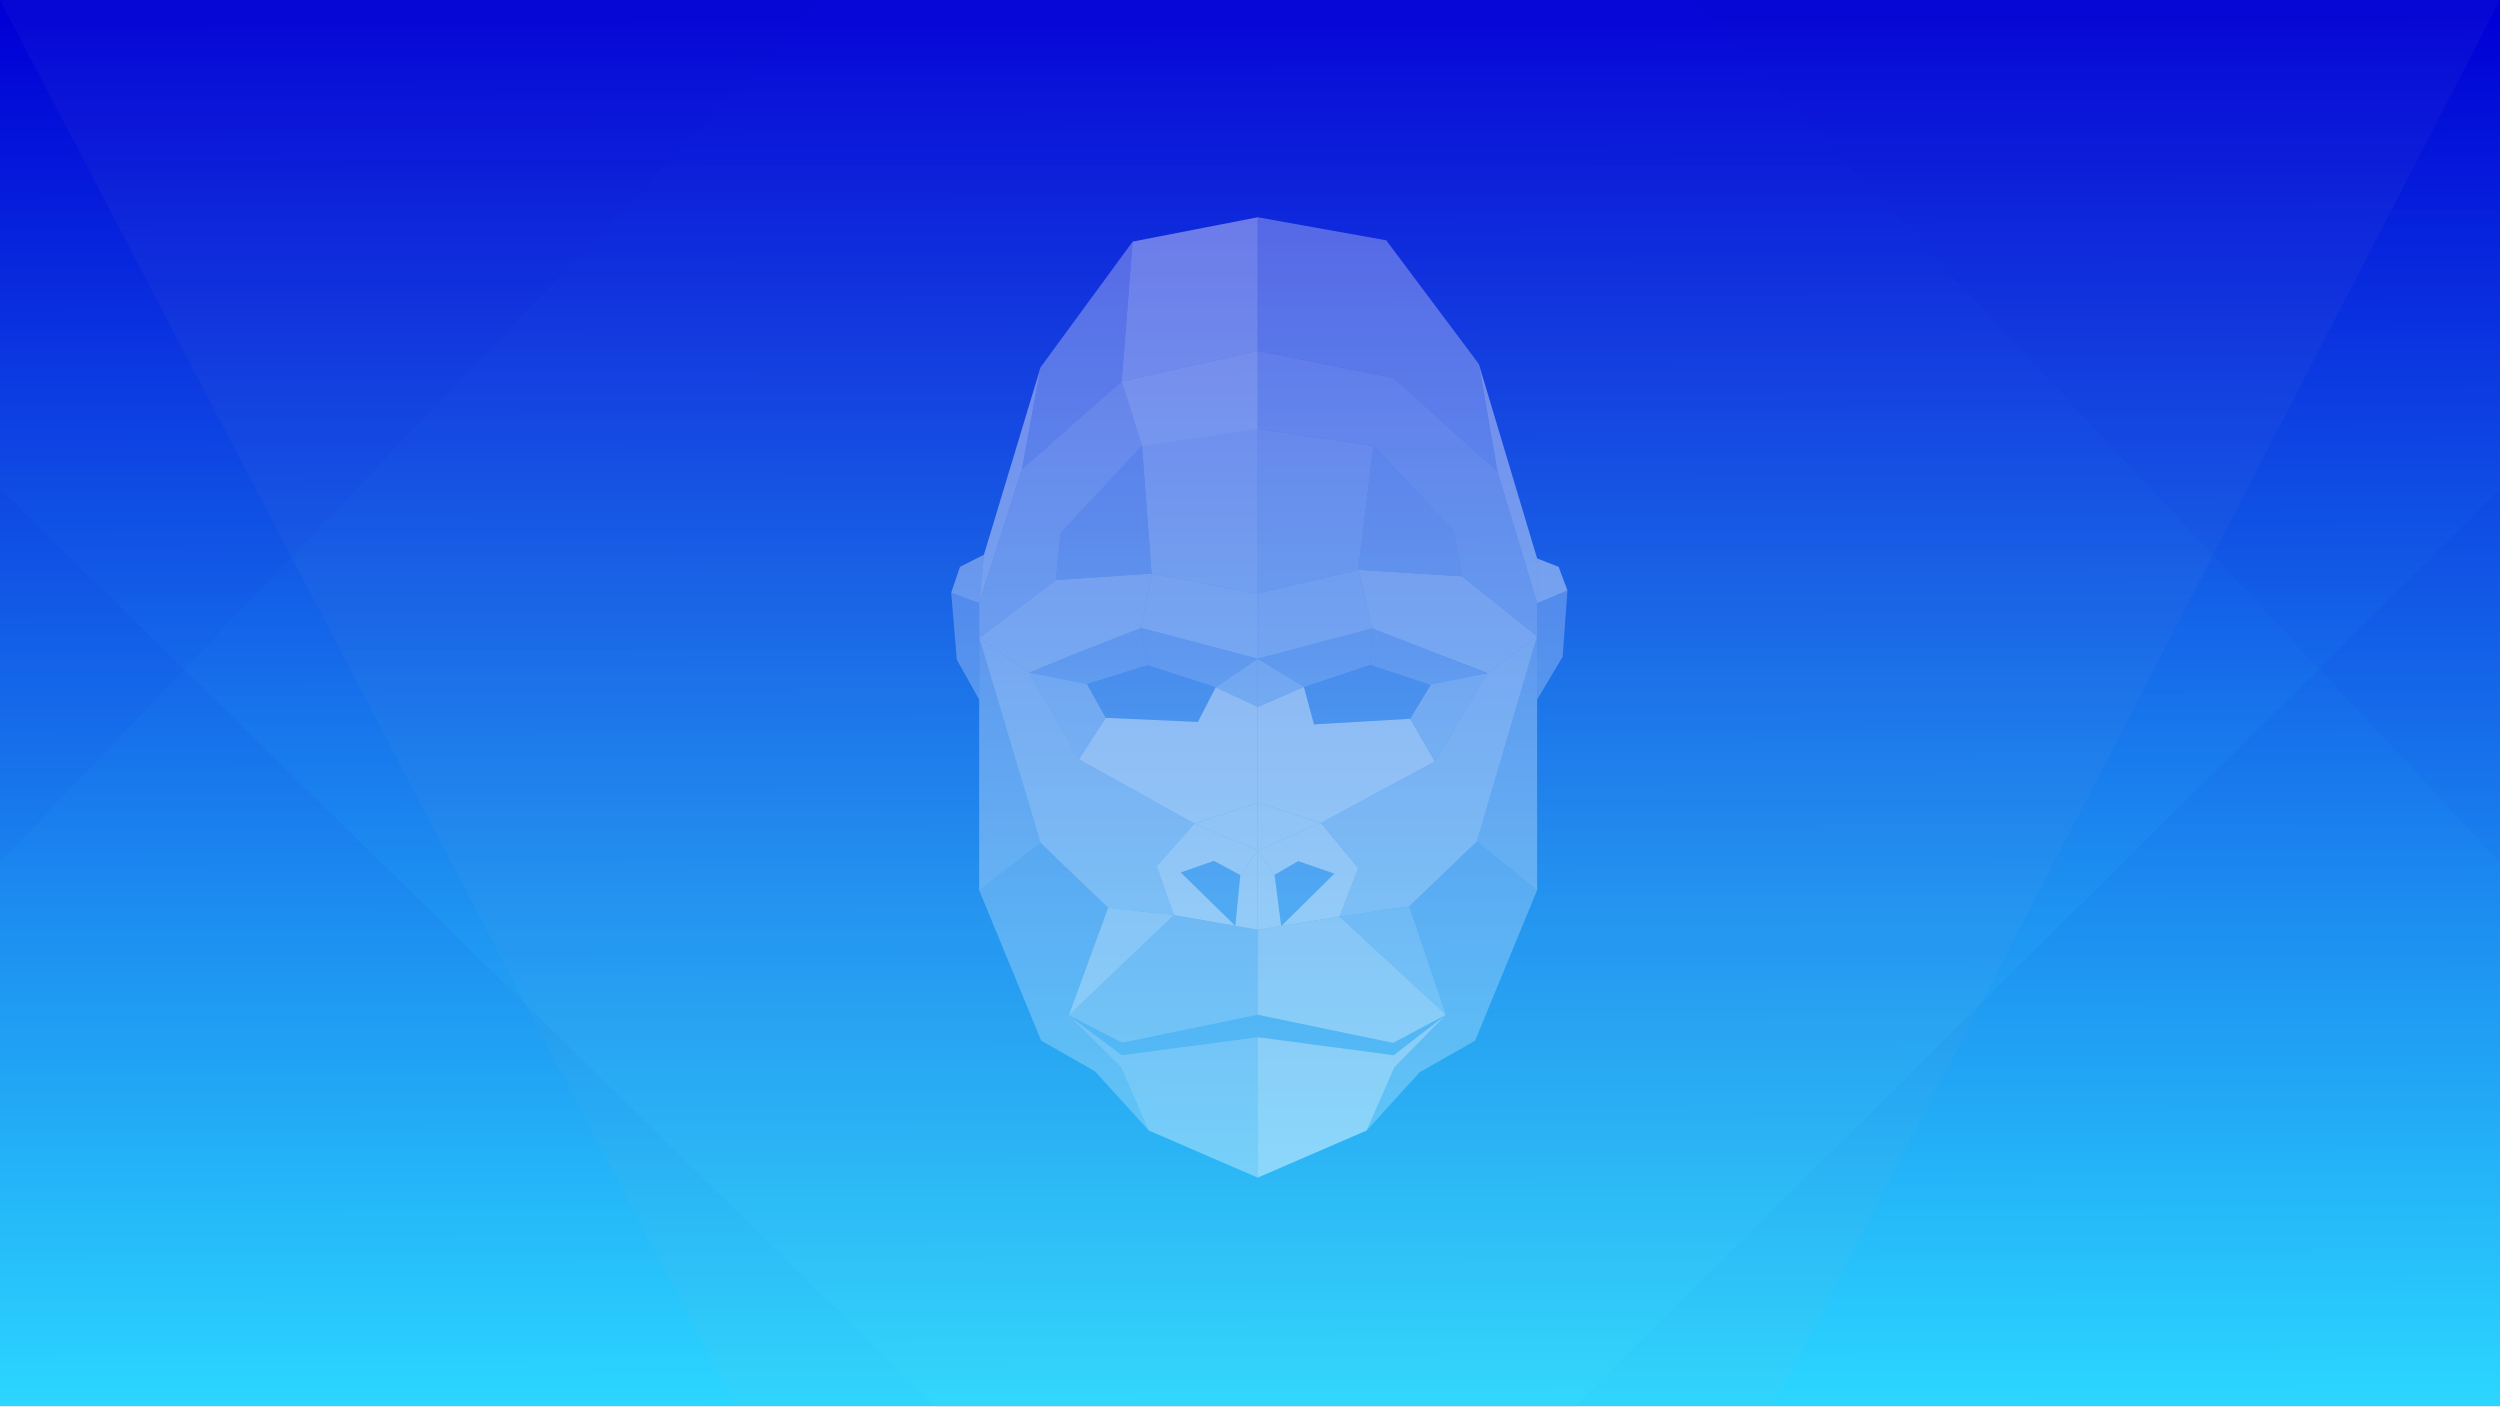
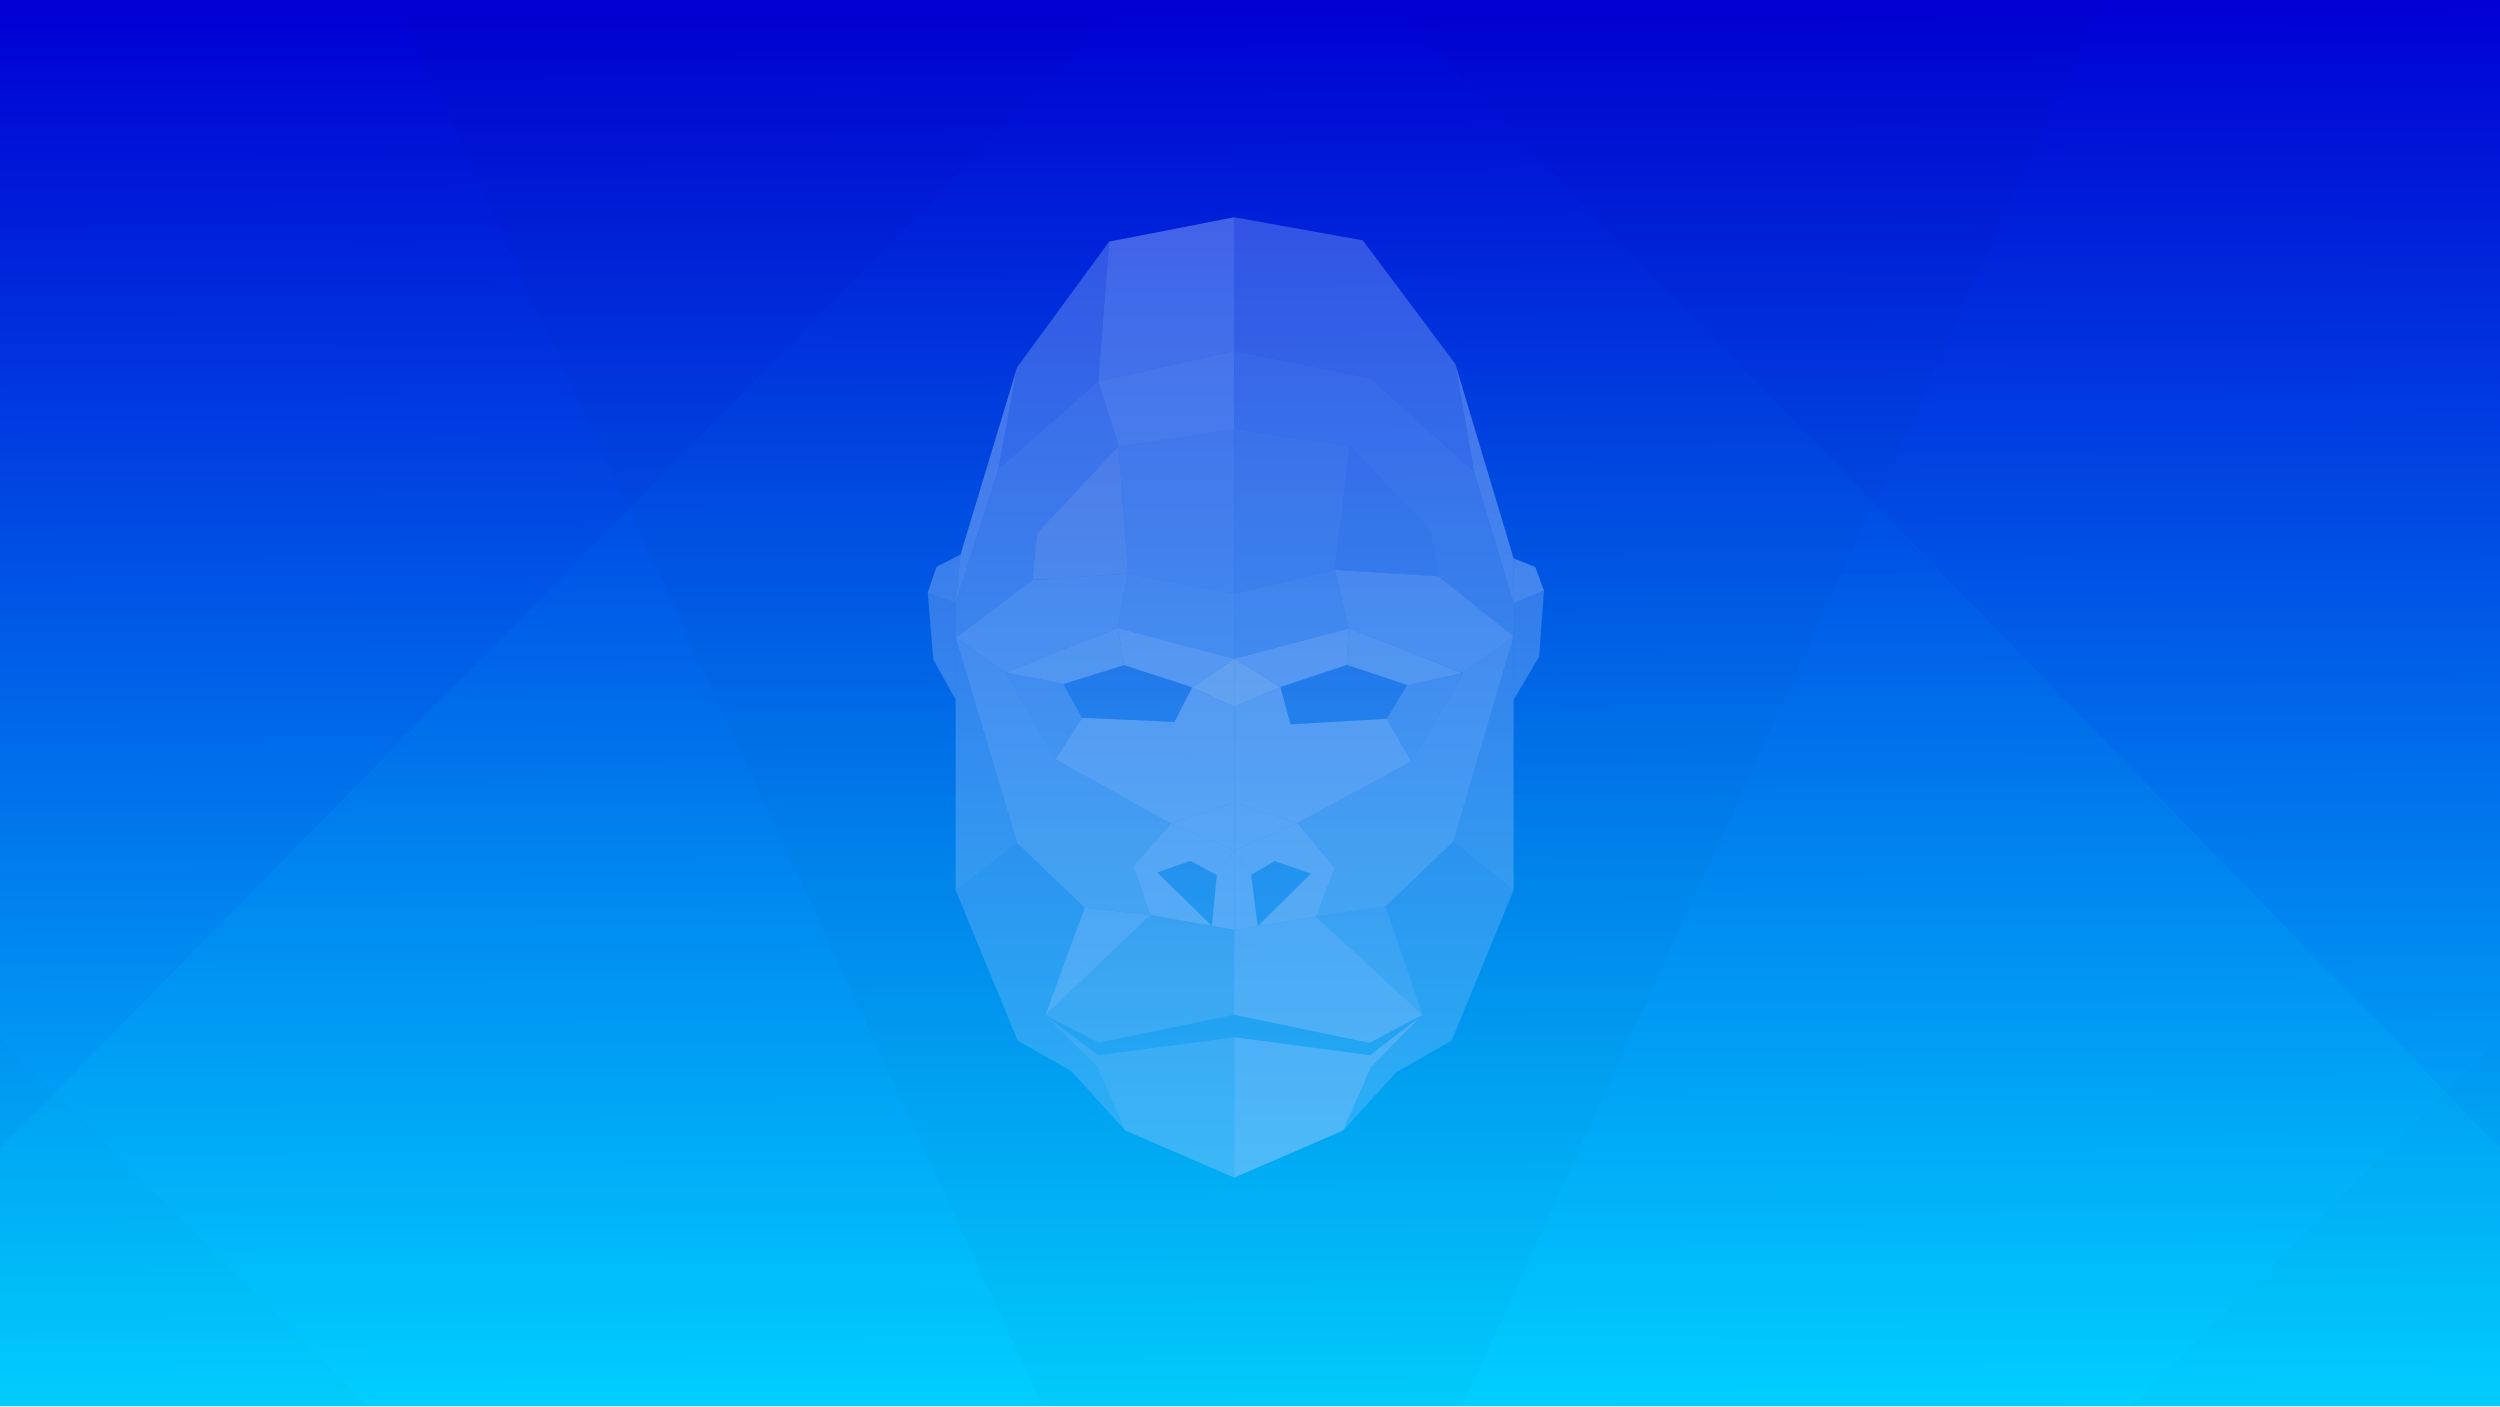
- <svg xmlns="http://www.w3.org/2000/svg" viewBox="0 0 5461.333 3072" version="1.1" id="svg172" width="4096pt" height="2304pt">
+ <svg xmlns="http://www.w3.org/2000/svg" xmlns:xlink="http://www.w3.org/1999/xlink" viewBox="0 0 4096 2304" version="1.1" id="svg172" width="4096" height="2304">
  <defs id="defs11">
    <style id="style2">.cls-1{isolation:isolate;}.cls-2{fill:#4a3043;}.cls-3{fill:#563d4e;}.cls-4{fill:#5f4758;}.cls-5{fill:#85737f;}.cls-6{fill:#a1939d;}.cls-7{fill:#bdb3ba;}.cls-8{fill:#7b6876;}.cls-30,.cls-9{fill:#43273b;}.cls-10{fill:#a36598;}.cls-11{fill:#b684ac;}.cls-12{fill:#4c3245;}.cls-13{fill:#d4b7cf;}.cls-14{fill:#c8a3c1;}.cls-15{fill:#9d5b91;}.cls-16{fill:#97518a;}.cls-17{fill:#ceadc8;}.cls-18{fill:#af7aa6;}.cls-19{fill:#aa9ea7;}.cls-20{fill:#695262;}.cls-21{fill:#914783;}.cls-22{fill:#bc8eb3;}.cls-23{fill:#8e7d89;}.cls-24{fill:#725d6c;}.cls-25{fill:#fff;}.cls-26{fill:url(#linear-gradient);}.cls-27,.cls-28,.cls-29{fill:#e95420;}.cls-27{opacity:0.8;}.cls-28{opacity:0.9;}.cls-30{opacity:0.25;mix-blend-mode:multiply;}</style>
    <linearGradient id="linear-gradient" x1="104.38" y1="370.12" x2="197.92" y2="532.13" gradientUnits="userSpaceOnUse">
      <stop offset="0" stop-color="#43174c" id="stop4" />
      <stop offset="0.48" stop-color="#622671" id="stop6" />
      <stop offset="1" stop-color="#ca4232" id="stop8" />
    </linearGradient>
    <clipPath id="_clipPath_iATqGFxonEViPBnL5ZywIMgvc1yaWggz">
      <rect width="4096" height="2304" id="rect2" x="0" y="0" />
    </clipPath>
-     <linearGradient id="_lgradient_3" x1="0.506" y1="0.009" x2="0.508" y2="1.002" gradientTransform="scale(4096,2304)" gradientUnits="userSpaceOnUse">
+     <linearGradient id="_lgradient_3" x1="0.499" y1="0.002" x2="0.503" y2="1.006" gradientTransform="scale(4096,2304)" gradientUnits="userSpaceOnUse" xlink:href="#linearGradient1204">
      <stop offset="0%" stop-opacity="1" style="stop-color:#0000d4;stop-opacity:1" id="stop7" />
-       <stop offset="100%" stop-opacity="1" style="stop-color:#2ad4ff;stop-opacity:1" id="stop9" />
+       <stop offset="100%" stop-opacity="1" style="stop-color:#00ccff;stop-opacity:1" id="stop9" />
+     </linearGradient>
+     <linearGradient xlink:href="#linearGradient4464-915-415-326-161-611" id="linearGradient4470-926-871-573-654-629" x1="256" y1="375" x2="256" y2="135.281" gradientUnits="userSpaceOnUse" gradientTransform="matrix(3.892565,2.304726,-2.122827,3.585347,8.295183,273.08)" />
+     <linearGradient id="linearGradient4464-915-415-326-161-611">
+       <stop id="stop1381" offset="0" style="stop-color:#f5f5f5;stop-opacity:1;opacity:1" />
+       <stop id="stop1383" offset="1" style="stop-color:#d5f6ff;stop-opacity:1;opacity:1" />
    </linearGradient>
  </defs>
-   <g clip-path="url(#_clipPath_iATqGFxonEViPBnL5ZywIMgvc1yaWggz)" id="g22" style="isolation:isolate" transform="scale(1.333333)">
+   <g clip-path="url(#_clipPath_iATqGFxonEViPBnL5ZywIMgvc1yaWggz)" id="g22" style="isolation:isolate">
    <linearGradient id="linearGradient1204" x1="0.506" y1="0.009" x2="0.508" y2="1.002" gradientTransform="scale(4096,2304)" gradientUnits="userSpaceOnUse">
      <stop offset="0%" stop-opacity="1" style="stop-color:#0000d4;stop-opacity:1" id="stop1200" />
      <stop offset="100%" stop-opacity="1" style="stop-color:#2ad4ff;stop-opacity:1" id="stop1202" />
    </linearGradient>
-     <rect x="0" y="0" width="4096" height="2304" fill="url(#_lgradient_3)" id="rect12" style="fill:url(#_lgradient_3)" />
+     <rect x="0" y="0" width="4096" height="2304" fill="url(#_lgradient_3)" id="rect12" style="fill:url(#_lgradient_3);fill-opacity:1.0" />
    <g opacity="0.04" id="g16">
-       <path d="M 0,0 H 4096 L 2904.178,2304 H 1206.044 Z" fill="#bdbdbd" style="mix-blend-mode:darken" id="path14" />
+       <path d="M 646,0 H 3445 L 2396,2304 h -688 z" fill="#bdbdbd" style="opacity:0.5;mix-blend-mode:darken;fill:#000000" id="path14" />
    </g>
-     <path d="M 0,1413.032 1348.267,0 H 2776.178 L 4096,1413.032 V 2304 H 0 Z" fill="#848484" style="mix-blend-mode:overlay" id="path18" />
-     <path d="M 0,801.28 V 0 H 4096 V 801.28 L 2579.911,2304 H 1533.156 Z" fill="#868686" style="mix-blend-mode:overlay" id="path20" />
+     <path d="M 0,1881 1850,0 h 420 l 1826,1881 v 423 H 0 Z" fill="#848484" style="opacity:0.07;mix-blend-mode:overlay;fill:#ffffff" id="path18" />
  </g>
-   <g id="g1380" transform="matrix(0.7875,0,0,0.7875,652.0305,300.7854)">
+   <g id="g1380" transform="matrix(0.590625,0,0,0.590625,450.5506,225.589)">
    <g id="g1298" transform="matrix(3,0,0,3,1775.754,142.4716)">
      <g class="cls-1" id="g170" transform="translate(5.551514,18.08945)">
        <g id="Layer_1" data-name="Layer 1">
-           <polygon class="cls-2" points="547.85,395.51 547.85,630.2 492.16,585.17 " id="polygon15" style="opacity:0.3;fill:#ffffff" />
-           <polygon class="cls-3" points="415.83,794.13 463.55,745.48 429.59,645.09 492.16,585.17 547.85,630.2 490.52,769.34 439.15,798.68 390.26,852.44 " id="polygon17" style="opacity:0.25;fill:#ffffff" />
-           <polygon class="cls-4" points="511.2,243.16 415.49,156.76 289.5,131.51 289.5,7.99 408.36,29.34 493.97,143.68 " id="polygon19" style="opacity:0.3;fill:#ffffff" />
-           <polygon class="cls-5" points="289.5,131.51 289.5,7.99 173.89,30.49 163.68,159.69 " id="polygon21" style="opacity:0.39;fill:#ffffff" />
-           <polygon class="cls-6" points="88.77,146.66 173.89,30.49 163.68,159.69 71.54,240.79 " id="polygon23" style="opacity:0.3;fill:#ffffff" />
-           <polygon class="cls-5" points="547.85,323.44 493.97,143.68 511.2,243.16 547.85,364.77 " id="polygon25" style="opacity:0.4;fill:#ffffff" />
-           <polygon class="cls-7" points="71.54,240.79 88.77,146.66 36.36,320 31.93,364.77 " id="polygon27" style="opacity:0.4;fill:#ffffff" />
-           <polyline class="cls-7" points="31.93 364.77 31.93 364.77 6.1 355.12 14.22 331.25 36.36 320" id="polyline29" style="opacity:0.35;fill:#ffffff" />
-           <polyline class="cls-8" points="31.93 364.77 6.1 355.12 11.27 417.11 31.93 454.04 31.93 364.77" id="polyline31" style="opacity:0.25;fill:#ffffff" />
-           <polygon class="cls-9" points="547.85,364.77 575.9,353.06 571.47,414.36 547.85,454.04 " id="polygon33" style="opacity:0.25;fill:#ffffff" />
-           <polygon class="cls-5" points="547.85,364.77 547.85,323.44 567.78,331.25 575.9,353.06 " id="polygon35" style="opacity:0.4;fill:#ffffff" />
-           <polygon class="cls-10" points="414.69,771.5 463.55,745.48 365.13,654.63 289.5,666.9 289.5,745.48 " id="polygon37" style="opacity:0.45;fill:#ffffff" />
-           <polyline class="cls-9" points="395.32 388.24 393.59 421.96 449.44 440.53 501.11 429.51 458.54 412.64 395.32 388.24" id="polyline39" style="fill:#ffffff;opacity:0.3" />
+           <polygon class="cls-2" points="492.16,585.17 547.85,395.51 547.85,630.2 " id="polygon15" style="opacity:0.3;fill:#aaccff" />
+           <polygon class="cls-3" points="463.55,745.48 429.59,645.09 492.16,585.17 547.85,630.2 490.52,769.34 439.15,798.68 390.26,852.44 415.83,794.13 " id="polygon17" style="opacity:0.25;fill:#aaccff" />
+           <polygon class="cls-4" points="493.97,143.68 511.2,243.16 415.49,156.76 289.5,131.51 289.5,7.99 408.36,29.34 " id="polygon19" style="opacity:0.3;fill:#aaccff" />
+           <polygon class="cls-5" points="289.5,7.99 173.89,30.49 163.68,159.69 289.5,131.51 " id="polygon21" style="opacity:0.39;fill:#aaccff" />
+           <polygon class="cls-6" points="173.89,30.49 163.68,159.69 71.54,240.79 88.77,146.66 " id="polygon23" style="opacity:0.3;fill:#aaccff" />
+           <polygon class="cls-5" points="493.97,143.68 511.2,243.16 547.85,364.77 547.85,323.44 " id="polygon25" style="opacity:0.4;fill:#aaccff" />
+           <polygon class="cls-7" points="88.77,146.66 36.36,320 31.93,364.77 71.54,240.79 " id="polygon27" style="opacity:0.4;fill:#aaccff" />
+           <polyline class="cls-7" points="31.93 364.77 31.93 364.77 6.1 355.12 14.22 331.25 36.36 320" id="polyline29" style="opacity:0.35;fill:#aaccff" />
+           <polyline class="cls-8" points="31.93 364.77 6.1 355.12 11.27 417.11 31.93 454.04 31.93 364.77" id="polyline31" style="opacity:0.3;fill:#aaccff" />
+           <polygon class="cls-9" points="575.9,353.06 571.47,414.36 547.85,454.04 547.85,364.77 " id="polygon33" style="opacity:0.3;fill:#aaccff" />
+           <polygon class="cls-5" points="547.85,323.44 567.78,331.25 575.9,353.06 547.85,364.77 " id="polygon35" style="opacity:0.4;fill:#aaccff" />
+           <polygon class="cls-10" points="289.5,666.9 289.5,745.48 414.69,771.5 463.55,745.48 365.13,654.63 " id="polygon37" style="opacity:0.45;fill:#aaccff" />
+           <polyline class="cls-9" points="395.32 388.24 393.59 421.96 449.44 440.53 501.11 429.51 458.54 412.64 395.32 388.24" id="polyline39" style="fill:#aaccff;opacity:0.48" />
          <polyline class="cls-10" points="289.5 416.19 289.5 460.73 332.25 442.37 289.5 416.19" id="polyline41" style="opacity:0.38;fill:#ffffff" />
          <polyline class="cls-11" points="289.5 416.19 250.65 442.6 289.5 460.73 289.5 416.19" id="polyline43" style="opacity:0.38;fill:#ffffff" />
-           <polygon class="cls-11" points="148.94,470.84 131.57,439.61 78.43,429.05 124.19,509.18 " id="polygon45" style="fill:#ffffff;opacity:0.38" />
-           <polygon class="cls-12" points="187.67,422.19 131.57,439.61 148.94,470.84 234.17,474.62 250.65,442.6 " id="polygon47" style="opacity:0.2;fill:#ffffff" />
-           <polygon class="cls-12" points="393.59,421.96 332.25,442.37 341.56,476.86 430.5,471.7 449.44,440.53 " id="polygon49" style="opacity:0.2;fill:#ffffff" />
-           <polygon class="cls-13" points="453.25,511.24 501.48,429.51 449.51,440.37 430.5,471.7 " id="polygon51" style="opacity:0.38;fill:#ffffff" />
-           <polyline class="cls-9" points="249.01 603.16 218.38 613.84 268.78 663.2 273.37 616.21 249.01 603.16" id="polyline53" style="opacity:0.2;fill:#ffffff" />
-           <polyline class="cls-14" points="151.18 646.47 114.77 745.99 212.14 653.25 151.18 646.47" id="polyline55" style="opacity:0.45;fill:#ffffff" />
-           <polyline class="cls-15" points="429.59 645.09 365.13 654.63 463.54 745.48 429.59 645.09" id="polyline57" style="opacity:0.35;fill:#ffffff" />
-           <polygon class="cls-11" points="163.18,794.13 188.75,852.44 289.5,896.01 289.5,766.14 163.85,782.78 114.77,745.99 " id="polygon59" style="opacity:0.35;fill:#ffffff" />
-           <polygon class="cls-16" points="415.83,794.13 390.26,852.44 289.5,896.01 289.5,766.14 415.16,782.78 463.55,745.48 " id="polygon61" style="opacity:0.45;fill:#ffffff" />
-           <polygon class="cls-14" points="289.5,549.21 289.5,593.43 230.96,568.68 " id="polygon63" style="opacity:0.5;fill:#ffffff" />
-           <polygon class="cls-17" points="289.5,549.21 289.5,460.73 250.65,442.6 234.17,474.62 148.94,470.84 124.19,509.18 230.96,568.68 " id="polygon65" style="opacity:0.5;fill:#ffffff" />
-           <polygon class="cls-18" points="347.99,568.1 453.25,511.24 430.5,471.7 341.56,476.86 332.25,442.37 289.5,460.73 289.5,549.21 " id="polygon67" style="opacity:0.5;fill:#ffffff" />
-           <polygon class="cls-11" points="289.5,549.21 289.5,593.43 347.99,568.1 " id="polygon69" style="opacity:0.5;fill:#ffffff" />
-           <polygon class="cls-14" points="289.5,593.43 230.96,568.68 196.26,608.21 212.14,653.25 268.78,663.2 218.38,613.84 249.01,603.16 273.37,616.25 " id="polygon71" style="opacity:0.5;fill:#ffffff" />
-           <polygon class="cls-15" points="305.14,616.03 289.5,593.43 289.5,666.9 311.24,663.37 " id="polygon73" style="opacity:0.5;fill:#ffffff" />
-           <polygon class="cls-11" points="347.99,568.1 289.5,593.43 305.14,616.03 326.92,603.43 360.38,614.91 311.24,663.37 365.13,654.63 382.52,609.97 " id="polygon75" style="opacity:0.5;fill:#ffffff" />
-           <polygon class="cls-9" points="463.55,745.48 414.69,771.5 289.5,745.48 164.24,771.29 114.77,745.99 163.85,782.78 289.5,766.14 415.16,782.78 " id="polygon77" style="opacity:0.2;fill:#ffffff;fill-opacity:1" />
-           <polygon class="cls-10" points="289.5,416.19 289.5,355.81 382.52,334.02 395.32,388.24 " id="polygon79" style="opacity:0.38;fill:#ffffff" />
-           <polygon class="cls-11" points="289.5,416.19 289.5,355.81 191.36,337.46 181.76,387.78 " id="polygon81" style="opacity:0.4;fill:#ffffff" />
-           <polygon class="cls-5" points="289.5,355.81 289.5,203.6 289.5,131.51 163.68,159.69 182.5,219.44 191.36,337.46 " id="polygon83" style="opacity:0.39;fill:#ffffff" />
-           <polygon class="cls-6" points="191.36,337.46 182.5,219.44 107.22,300.02 102.79,343.42 " id="polygon85" style="opacity:0.3;fill:#ffffff" />
-           <polygon class="cls-17" points="119.77,411.96 181.76,387.78 191.36,337.46 102.79,343.42 31.93,396.91 78.43,429.05 " id="polygon87" style="opacity:0.4;fill:#ffffff" />
-           <polygon class="cls-19" points="107.22,300.02 182.5,219.44 163.68,159.69 71.54,240.79 31.93,364.77 31.93,396.91 102.79,343.42 " id="polygon89" style="opacity:0.35;fill:#ffffff" />
-           <polygon class="cls-20" points="396.55,219.44 289.5,203.6 289.5,355.81 382.52,334.02 " id="polygon91" style="opacity:0.35;fill:#ffffff" />
-           <polygon class="cls-21" points="458.55,412.64 501.48,429.51 547.85,395.51 478.47,339.97 382.52,334.02 395.32,388.24 " id="polygon93" style="opacity:0.4;fill:#ffffff" />
-           <polygon class="cls-20" points="478.47,339.97 547.85,395.51 547.85,364.77 511.2,243.16 415.49,156.76 289.5,131.51 289.5,203.6 396.55,219.44 470.35,297.96 " id="polygon95" style="opacity:0.33;fill:#ffffff" />
-           <polygon class="cls-4" points="478.47,339.97 470.35,297.96 396.55,219.44 382.52,334.02 " id="polygon97" style="opacity:0.31;fill:#ffffff" />
-           <path class="cls-22" d="m 231,568.68 -106.77,-59.5 -45.79,-80.12 -46.51,-32.15 56.8,189.68 62.45,59.88 61,6.78 -15.88,-45 z m -128.17,-51 z" id="path99" style="opacity:0.4;fill:#ffffff;stroke:none;stroke-opacity:1" />
-           <polygon class="cls-9" points="305.14,616.03 326.92,603.43 360.38,614.91 311.24,663.37 " id="polygon101" style="opacity:0.2;fill:#ffffff" />
-           <polygon class="cls-22" points="212.14,653.25 114.77,745.99 164.24,771.29 289.5,745.48 289.5,666.9 268.78,663.2 " id="polygon103" style="opacity:0.34;fill:#ffffff" />
-           <polygon class="cls-11" points="273.37,616.21 289.5,593.43 289.5,666.9 268.78,663.2 " id="polygon105" style="opacity:0.5;fill:#ffffff" />
-           <polyline class="cls-9" points="289.5 416.19 395.32 388.24 393.59 421.96 332.25 442.37 289.5 416.19" id="polyline107" style="opacity:0.3;fill:#ffffff" />
-           <polygon class="cls-9" points="250.65,442.6 289.5,416.19 181.76,387.78 187.67,422.19 " id="polygon109" style="opacity:0.3;fill:#ffffff" />
-           <polygon class="cls-9" points="119.77,411.96 78.44,429.06 131.57,439.61 187.67,422.19 181.76,387.78 " id="polygon111" style="opacity:0.3;fill:#ffffff" />
-           <polygon class="cls-23" points="31.93,396.91 31.94,630.2 88.73,586.59 " id="polygon113" style="opacity:0.3;fill:#ffffff" />
-           <polygon class="cls-8" points="188.75,852.44 163.18,794.13 114.77,745.99 151.18,646.47 88.73,586.59 31.94,630.2 89.27,769.34 138.89,797.58 " id="polygon115" style="opacity:0.25;fill:#ffffff" />
-           <polygon class="cls-24" points="182.5,219.44 289.5,203.6 289.5,131.51 163.68,159.69 " id="polygon117" style="opacity:0.05;fill:#ffffff" />
-           <polygon class="cls-10" points="547.85,395.51 501.48,429.51 453.25,511.24 347.99,568.1 382.52,609.97 365.13,654.63 429.59,645.09 492.16,585.17 " id="polygon119" style="opacity:0.4;fill:#ffffff" />
+           <polygon class="cls-11" points="131.57,439.61 78.43,429.05 124.19,509.18 148.94,470.84 " id="polygon45" style="fill:#aaccff;opacity:0.38" />
+           <polygon class="cls-12" points="234.17,474.62 250.65,442.6 187.67,422.19 131.57,439.61 148.94,470.84 " id="polygon47" style="fill:#aaccff;opacity:0.2" />
+           <polygon class="cls-12" points="430.5,471.7 449.44,440.53 393.59,421.96 332.25,442.37 341.56,476.86 " id="polygon49" style="fill:#aaccff;opacity:0.2" />
+           <polygon class="cls-13" points="501.48,429.51 449.51,440.37 430.5,471.7 453.25,511.24 " id="polygon51" style="fill:#aaccff;opacity:0.38" />
+           <polyline class="cls-9" points="249.01 603.16 218.38 613.84 268.78 663.2 273.37 616.21 249.01 603.16" id="polyline53" style="opacity:0.2;fill:#aaccff" />
+           <polyline class="cls-14" points="151.18 646.47 114.77 745.99 212.14 653.25 151.18 646.47" id="polyline55" style="opacity:0.45;fill:#aaccff" />
+           <polyline class="cls-15" points="429.59 645.09 365.13 654.63 463.54 745.48 429.59 645.09" id="polyline57" style="opacity:0.35;fill:#aaccff" />
+           <polygon class="cls-11" points="114.77,745.99 163.18,794.13 188.75,852.44 289.5,896.01 289.5,766.14 163.85,782.78 " id="polygon59" style="opacity:0.35;fill:#aaccff" />
+           <polygon class="cls-16" points="463.55,745.48 415.83,794.13 390.26,852.44 289.5,896.01 289.5,766.14 415.16,782.78 " id="polygon61" style="opacity:0.45;fill:#aaccff" />
+           <polygon class="cls-14" points="230.96,568.68 289.5,549.21 289.5,593.43 " id="polygon63" style="opacity:0.5;fill:#aaccff" />
+           <polygon class="cls-17" points="230.96,568.68 289.5,549.21 289.5,460.73 250.65,442.6 234.17,474.62 148.94,470.84 124.19,509.18 " id="polygon65" style="opacity:0.5;fill:#aaccff" />
+           <polygon class="cls-18" points="289.5,549.21 347.99,568.1 453.25,511.24 430.5,471.7 341.56,476.86 332.25,442.37 289.5,460.73 " id="polygon67" style="opacity:0.5;fill:#aaccff" />
+           <polygon class="cls-11" points="347.99,568.1 289.5,549.21 289.5,593.43 " id="polygon69" style="opacity:0.5;fill:#aaccff" />
+           <polygon class="cls-14" points="230.96,568.68 196.26,608.21 212.14,653.25 268.78,663.2 218.38,613.84 249.01,603.16 273.37,616.25 289.5,593.43 " id="polygon71" style="opacity:0.5;fill:#aaccff" />
+           <polygon class="cls-15" points="289.5,593.43 289.5,666.9 311.24,663.37 305.14,616.03 " id="polygon73" style="opacity:0.5;fill:#aaccff" />
+           <polygon class="cls-11" points="289.5,593.43 305.14,616.03 326.92,603.43 360.38,614.91 311.24,663.37 365.13,654.63 382.52,609.97 347.99,568.1 " id="polygon75" style="opacity:0.5;fill:#aaccff" />
+           <polygon class="cls-9" points="414.69,771.5 289.5,745.48 164.24,771.29 114.77,745.99 163.85,782.78 289.5,766.14 415.16,782.78 463.55,745.48 " id="polygon77" style="opacity:0.2;fill:#aaccff;fill-opacity:1" />
+           <polygon class="cls-10" points="289.5,355.81 382.52,334.02 395.32,388.24 289.5,416.19 " id="polygon79" style="opacity:0.38;fill:#aaccff" />
+           <polygon class="cls-11" points="289.5,355.81 191.36,337.46 181.76,387.78 289.5,416.19 " id="polygon81" style="opacity:0.4;fill:#aaccff" />
+           <polygon class="cls-5" points="191.36,337.46 289.5,355.81 289.5,203.6 289.5,131.51 163.68,159.69 182.5,219.44 " id="polygon83" style="opacity:0.39;fill:#aaccff" />
+           <polygon class="cls-6" points="182.5,219.44 107.22,300.02 102.79,343.42 191.36,337.46 " id="polygon85" style="opacity:0.3;fill:#ffffff" />
+           <polygon class="cls-17" points="78.43,429.05 119.77,411.96 181.76,387.78 191.36,337.46 102.79,343.42 31.93,396.91 " id="polygon87" style="opacity:0.43;fill:#aaccff" />
+           <polygon class="cls-19" points="102.79,343.42 107.22,300.02 182.5,219.44 163.68,159.69 71.54,240.79 31.93,364.77 31.93,396.91 " id="polygon89" style="opacity:0.35;fill:#aaccff" />
+           <polygon class="cls-20" points="289.5,203.6 289.5,355.81 382.52,334.02 396.55,219.44 " id="polygon91" style="opacity:0.35;fill:#aaccff" />
+           <polygon class="cls-21" points="395.32,388.24 458.55,412.64 501.48,429.51 547.85,395.51 478.47,339.97 382.52,334.02 " id="polygon93" style="opacity:0.43;fill:#aaccff" />
+           <polygon class="cls-20" points="470.35,297.96 478.47,339.97 547.85,395.51 547.85,364.77 511.2,243.16 415.49,156.76 289.5,131.51 289.5,203.6 396.55,219.44 " id="polygon95" style="opacity:0.33;fill:#aaccff" />
+           <polygon class="cls-4" points="470.35,297.96 396.55,219.44 382.52,334.02 478.47,339.97 " id="polygon97" style="opacity:0.31;fill:#aaccff" />
+           <path class="cls-22" d="m 231,568.68 -106.77,-59.5 -45.79,-80.12 -46.51,-32.15 56.8,189.68 62.45,59.88 61,6.78 -15.88,-45 z m -128.17,-51 z" id="path99" style="opacity:0.4;fill:#aaccff;stroke:none;stroke-opacity:1" />
+           <polygon class="cls-9" points="326.92,603.43 360.38,614.91 311.24,663.37 305.14,616.03 " id="polygon101" style="opacity:0.2;fill:#aaccff" />
+           <polygon class="cls-22" points="268.78,663.2 212.14,653.25 114.77,745.99 164.24,771.29 289.5,745.48 289.5,666.9 " id="polygon103" style="opacity:0.34;fill:#aaccff" />
+           <polygon class="cls-11" points="289.5,593.43 289.5,666.9 268.78,663.2 273.37,616.21 " id="polygon105" style="opacity:0.5;fill:#aaccff" />
+           <polyline class="cls-9" points="289.5 416.19 395.32 388.24 393.59 421.96 332.25 442.37 289.5 416.19" id="polyline107" style="opacity:0.5;fill:#aaccff" />
+           <polygon class="cls-9" points="289.5,416.19 181.76,387.78 187.67,422.19 250.65,442.6 " id="polygon109" style="opacity:0.5;fill:#aaccff" />
+           <polygon class="cls-9" points="187.67,422.19 181.76,387.78 119.77,411.96 78.44,429.06 131.57,439.61 " id="polygon111" style="fill:#aaccff;opacity:0.48" />
+           <polygon class="cls-23" points="88.73,586.59 31.93,396.91 31.94,630.2 " id="polygon113" style="opacity:0.3;fill:#aaccff" />
+           <polygon class="cls-8" points="163.18,794.13 114.77,745.99 151.18,646.47 88.73,586.59 31.94,630.2 89.27,769.34 138.89,797.58 188.75,852.44 " id="polygon115" style="opacity:0.25;fill:#aaccff" />
+           <polygon class="cls-24" points="289.5,203.6 289.5,131.51 163.68,159.69 182.5,219.44 " id="polygon117" style="opacity:0.05;fill:#aaccff" />
+           <polygon class="cls-10" points="501.48,429.51 453.25,511.24 347.99,568.1 382.52,609.97 365.13,654.63 429.59,645.09 492.16,585.17 547.85,395.51 " id="polygon119" style="opacity:0.4;fill:#aaccff" />
        </g>
      </g>
    </g>
  </g>
+   <path d="m 0,2304 v -604 l 604,604 v 0 z" fill="#bdbdbd" style="opacity:0.015;isolation:isolate;mix-blend-mode:normal;fill:#000000" id="path14-3" />
+   <path d="m 4096,2304 v -604 l -604,604 v 0 z" fill="#bdbdbd" style="opacity:0.015;isolation:isolate;mix-blend-mode:normal;fill:#000000" id="path14-3-6" />
</svg>
